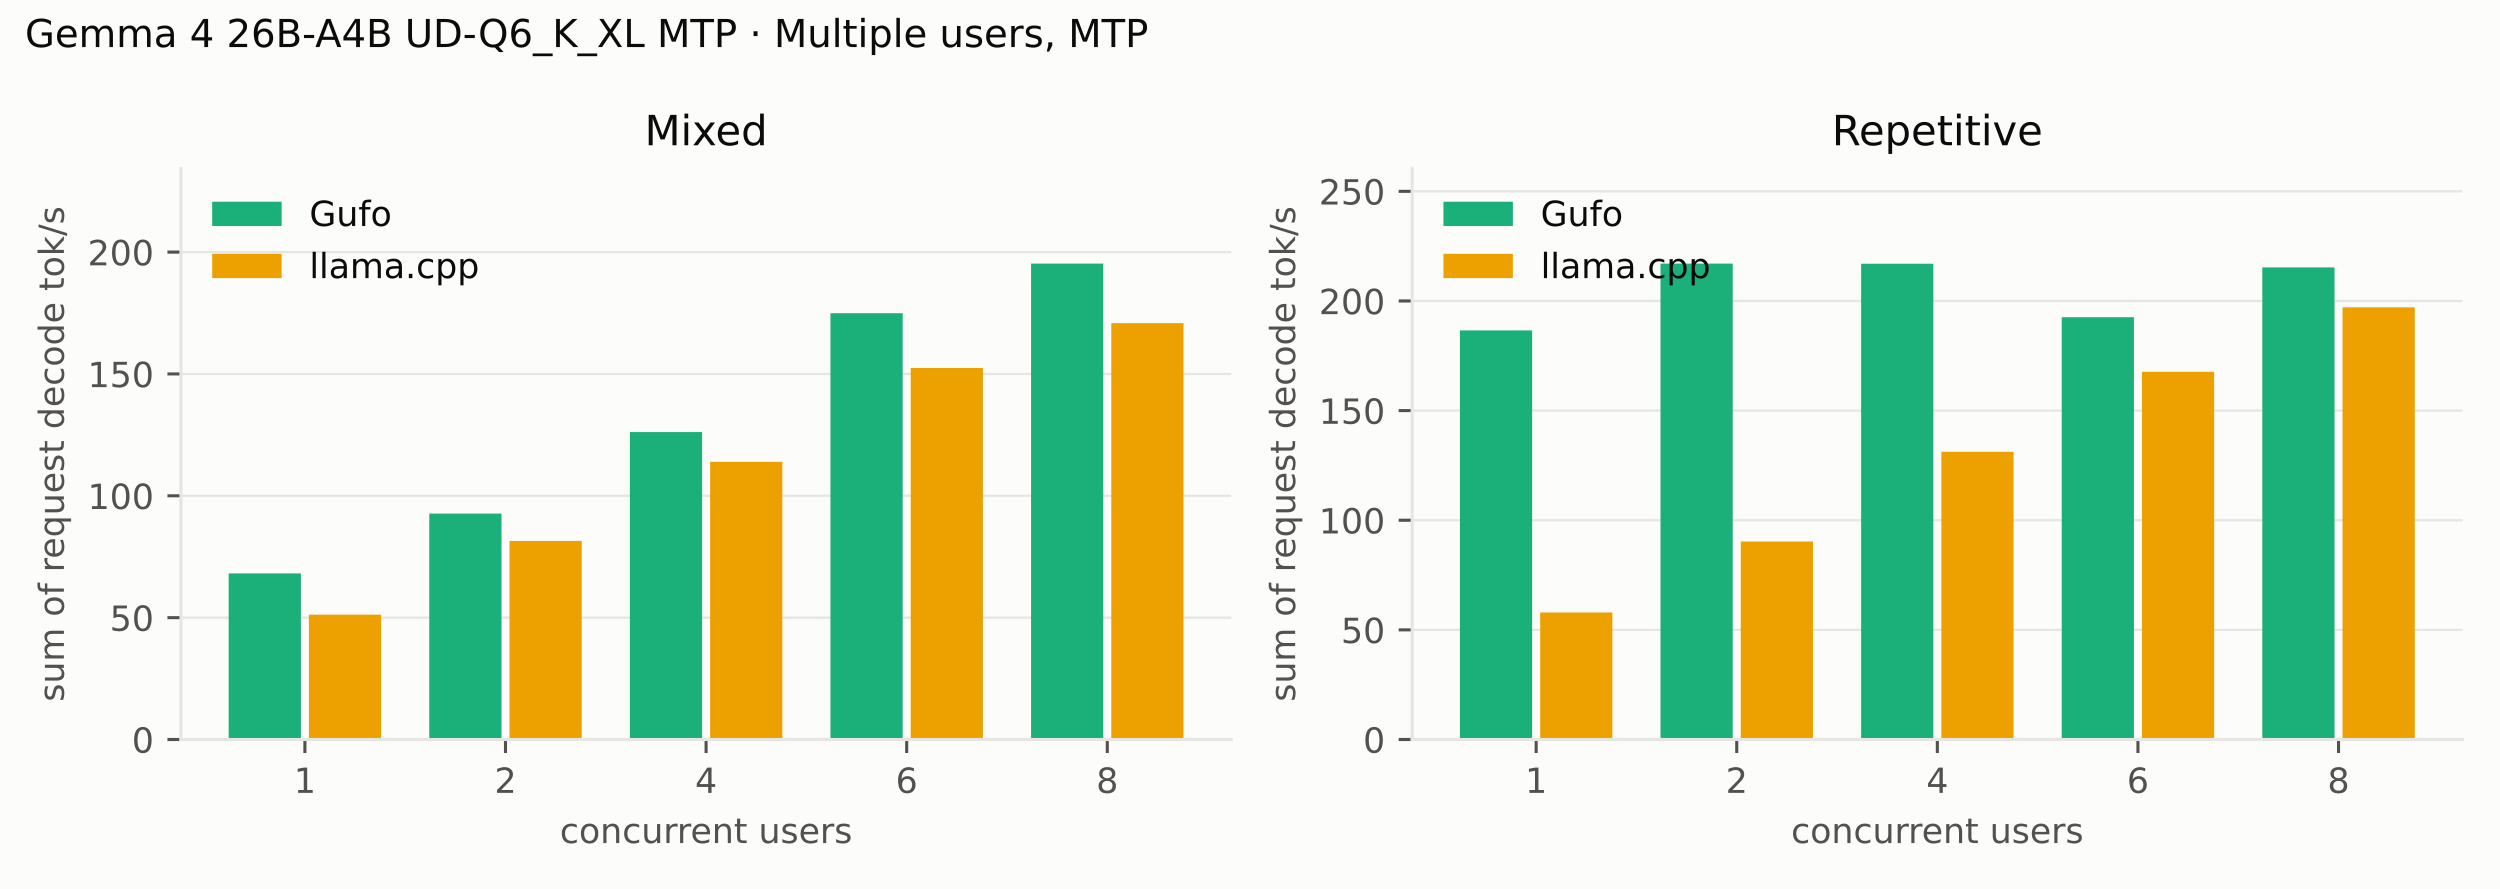
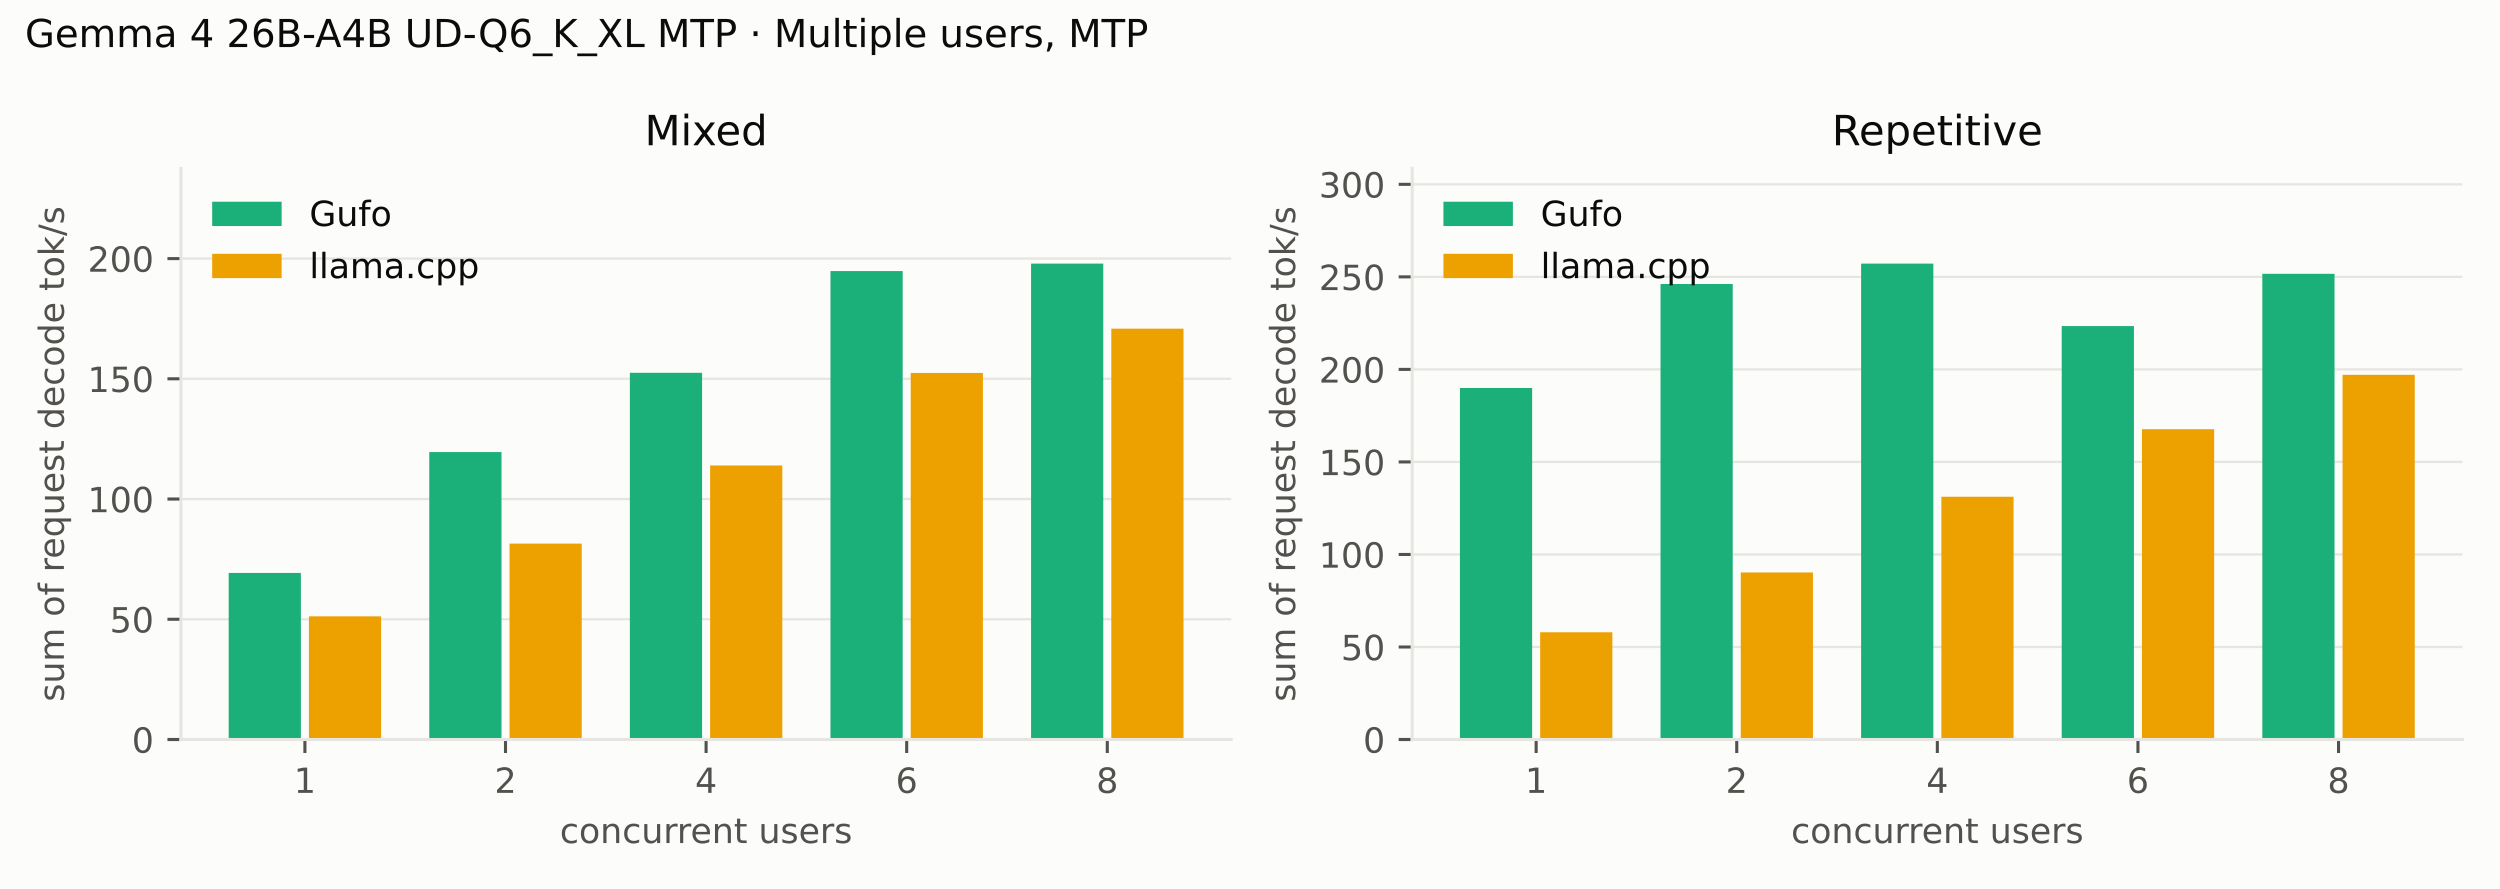
<svg xmlns="http://www.w3.org/2000/svg" xmlns:xlink="http://www.w3.org/1999/xlink" width="648pt" height="230.4pt" viewBox="0 0 648 230.4" version="1.1">
  <defs>
    <style type="text/css">*{stroke-linejoin: round; stroke-linecap: butt}</style>
  </defs>
  <g id="figure_1">
    <g id="patch_1">
      <path d="M 0 230.4 L 648 230.4 L 648 0 L 0 0 z " style="fill: #fcfcfb" />
    </g>
    <g id="axes_1">
      <g id="patch_2">
        <path d="M 46.899 191.68 L 319.14 191.68 L 319.14 43.647 L 46.899 43.647 z " style="fill: #fcfcfb" />
      </g>
      <g id="matplotlib.axis_1">
        <g id="xtick_1">
          <g id="line2d_1">
            <defs>
              <path id="m1ebf051f68" d="M 0 0 L 0 3.5 " style="stroke: #52514e; stroke-width: 0.8" />
            </defs>
            <g>
              <use xlink:href="#m1ebf051f68" x="79.032" y="191.68" style="fill: #52514e; stroke: #52514e; stroke-width: 0.8" />
            </g>
          </g>
          <g id="text_1">
            <text style="font-size: 9px; font-family: 'DejaVu Sans', 'Bitstream Vera Sans', 'Computer Modern Sans Serif', 'Lucida Grande', 'Verdana', 'Geneva', 'Lucid', 'Arial', 'Helvetica', 'Avant Garde', sans-serif; text-anchor: middle; fill: #52514e" x="79.032" y="205.518" transform="rotate(-0 79.03174 205.5179)">1</text>
          </g>
        </g>
        <g id="xtick_2">
          <g id="line2d_2">
            <g>
              <use xlink:href="#m1ebf051f68" x="131.026" y="191.68" style="fill: #52514e; stroke: #52514e; stroke-width: 0.8" />
            </g>
          </g>
          <g id="text_2">
            <text style="font-size: 9px; font-family: 'DejaVu Sans', 'Bitstream Vera Sans', 'Computer Modern Sans Serif', 'Lucida Grande', 'Verdana', 'Geneva', 'Lucid', 'Arial', 'Helvetica', 'Avant Garde', sans-serif; text-anchor: middle; fill: #52514e" x="131.026" y="205.518" transform="rotate(-0 131.0257 205.5179)">2</text>
          </g>
        </g>
        <g id="xtick_3">
          <g id="line2d_3">
            <g>
              <use xlink:href="#m1ebf051f68" x="183.02" y="191.68" style="fill: #52514e; stroke: #52514e; stroke-width: 0.8" />
            </g>
          </g>
          <g id="text_3">
            <text style="font-size: 9px; font-family: 'DejaVu Sans', 'Bitstream Vera Sans', 'Computer Modern Sans Serif', 'Lucida Grande', 'Verdana', 'Geneva', 'Lucid', 'Arial', 'Helvetica', 'Avant Garde', sans-serif; text-anchor: middle; fill: #52514e" x="183.02" y="205.518" transform="rotate(-0 183.0197 205.5179)">4</text>
          </g>
        </g>
        <g id="xtick_4">
          <g id="line2d_4">
            <g>
              <use xlink:href="#m1ebf051f68" x="235.014" y="191.68" style="fill: #52514e; stroke: #52514e; stroke-width: 0.8" />
            </g>
          </g>
          <g id="text_4">
            <text style="font-size: 9px; font-family: 'DejaVu Sans', 'Bitstream Vera Sans', 'Computer Modern Sans Serif', 'Lucida Grande', 'Verdana', 'Geneva', 'Lucid', 'Arial', 'Helvetica', 'Avant Garde', sans-serif; text-anchor: middle; fill: #52514e" x="235.014" y="205.518" transform="rotate(-0 235.0137 205.5179)">6</text>
          </g>
        </g>
        <g id="xtick_5">
          <g id="line2d_5">
            <g>
              <use xlink:href="#m1ebf051f68" x="287.008" y="191.68" style="fill: #52514e; stroke: #52514e; stroke-width: 0.8" />
            </g>
          </g>
          <g id="text_5">
            <text style="font-size: 9px; font-family: 'DejaVu Sans', 'Bitstream Vera Sans', 'Computer Modern Sans Serif', 'Lucida Grande', 'Verdana', 'Geneva', 'Lucid', 'Arial', 'Helvetica', 'Avant Garde', sans-serif; text-anchor: middle; fill: #52514e" x="287.008" y="205.518" transform="rotate(-0 287.0077 205.5179)">8</text>
          </g>
        </g>
        <g id="text_6">
          <text style="font-size: 9px; font-family: 'DejaVu Sans', 'Bitstream Vera Sans', 'Computer Modern Sans Serif', 'Lucida Grande', 'Verdana', 'Geneva', 'Lucid', 'Arial', 'Helvetica', 'Avant Garde', sans-serif; text-anchor: middle; fill: #52514e" x="183.02" y="218.518" transform="rotate(-0 183.0197 218.5179)">concurrent users</text>
        </g>
      </g>
      <g id="matplotlib.axis_2">
        <g id="ytick_1">
          <g id="line2d_6">
            <path d="M 46.899 191.68 L 319.14 191.68 " clip-path="url(#p1bdd1d52e2)" style="fill: none; stroke: #e6e5e1; stroke-width: 0.6; stroke-linecap: square" />
          </g>
          <g id="line2d_7">
            <defs>
              <path id="m680e5b1e24" d="M 0 0 L -3.5 0 " style="stroke: #52514e; stroke-width: 0.8" />
            </defs>
            <g>
              <use xlink:href="#m680e5b1e24" x="46.899" y="191.68" style="fill: #52514e; stroke: #52514e; stroke-width: 0.8" />
            </g>
          </g>
          <g id="text_7">
            <text style="font-size: 9px; font-family: 'DejaVu Sans', 'Bitstream Vera Sans', 'Computer Modern Sans Serif', 'Lucida Grande', 'Verdana', 'Geneva', 'Lucid', 'Arial', 'Helvetica', 'Avant Garde', sans-serif; text-anchor: end; fill: #52514e" x="39.899" y="195.099" transform="rotate(-0 39.89945 195.0989)">0</text>
          </g>
        </g>
        <g id="ytick_2">
          <g id="line2d_8">
-             <path d="M 46.899 160.096 L 319.14 160.096 " clip-path="url(#p1bdd1d52e2)" style="fill: none; stroke: #e6e5e1; stroke-width: 0.6; stroke-linecap: square" />
+             <path d="M 46.899 160.516 L 319.14 160.516 " clip-path="url(#p1bdd1d52e2)" style="fill: none; stroke: #e6e5e1; stroke-width: 0.6; stroke-linecap: square" />
          </g>
          <g id="line2d_9">
            <g>
-               <use xlink:href="#m680e5b1e24" x="46.899" y="160.096" style="fill: #52514e; stroke: #52514e; stroke-width: 0.8" />
+               <use xlink:href="#m680e5b1e24" x="46.899" y="160.516" style="fill: #52514e; stroke: #52514e; stroke-width: 0.8" />
            </g>
          </g>
          <g id="text_8">
-             <text style="font-size: 9px; font-family: 'DejaVu Sans', 'Bitstream Vera Sans', 'Computer Modern Sans Serif', 'Lucida Grande', 'Verdana', 'Geneva', 'Lucid', 'Arial', 'Helvetica', 'Avant Garde', sans-serif; text-anchor: end; fill: #52514e" x="39.899" y="163.515" transform="rotate(-0 39.89945 163.515)">50</text>
+             <text style="font-size: 9px; font-family: 'DejaVu Sans', 'Bitstream Vera Sans', 'Computer Modern Sans Serif', 'Lucida Grande', 'Verdana', 'Geneva', 'Lucid', 'Arial', 'Helvetica', 'Avant Garde', sans-serif; text-anchor: end; fill: #52514e" x="39.899" y="163.935" transform="rotate(-0 39.89945 163.9346)">50</text>
          </g>
        </g>
        <g id="ytick_3">
          <g id="line2d_10">
-             <path d="M 46.899 128.512 L 319.14 128.512 " clip-path="url(#p1bdd1d52e2)" style="fill: none; stroke: #e6e5e1; stroke-width: 0.6; stroke-linecap: square" />
+             <path d="M 46.899 129.351 L 319.14 129.351 " clip-path="url(#p1bdd1d52e2)" style="fill: none; stroke: #e6e5e1; stroke-width: 0.6; stroke-linecap: square" />
          </g>
          <g id="line2d_11">
            <g>
-               <use xlink:href="#m680e5b1e24" x="46.899" y="128.512" style="fill: #52514e; stroke: #52514e; stroke-width: 0.8" />
+               <use xlink:href="#m680e5b1e24" x="46.899" y="129.351" style="fill: #52514e; stroke: #52514e; stroke-width: 0.8" />
            </g>
          </g>
          <g id="text_9">
-             <text style="font-size: 9px; font-family: 'DejaVu Sans', 'Bitstream Vera Sans', 'Computer Modern Sans Serif', 'Lucida Grande', 'Verdana', 'Geneva', 'Lucid', 'Arial', 'Helvetica', 'Avant Garde', sans-serif; text-anchor: end; fill: #52514e" x="39.899" y="131.931" transform="rotate(-0 39.89945 131.931)">100</text>
+             <text style="font-size: 9px; font-family: 'DejaVu Sans', 'Bitstream Vera Sans', 'Computer Modern Sans Serif', 'Lucida Grande', 'Verdana', 'Geneva', 'Lucid', 'Arial', 'Helvetica', 'Avant Garde', sans-serif; text-anchor: end; fill: #52514e" x="39.899" y="132.77" transform="rotate(-0 39.89945 132.7704)">100</text>
          </g>
        </g>
        <g id="ytick_4">
          <g id="line2d_12">
-             <path d="M 46.899 96.928 L 319.14 96.928 " clip-path="url(#p1bdd1d52e2)" style="fill: none; stroke: #e6e5e1; stroke-width: 0.6; stroke-linecap: square" />
+             <path d="M 46.899 98.187 L 319.14 98.187 " clip-path="url(#p1bdd1d52e2)" style="fill: none; stroke: #e6e5e1; stroke-width: 0.6; stroke-linecap: square" />
          </g>
          <g id="line2d_13">
            <g>
-               <use xlink:href="#m680e5b1e24" x="46.899" y="96.928" style="fill: #52514e; stroke: #52514e; stroke-width: 0.8" />
+               <use xlink:href="#m680e5b1e24" x="46.899" y="98.187" style="fill: #52514e; stroke: #52514e; stroke-width: 0.8" />
            </g>
          </g>
          <g id="text_10">
-             <text style="font-size: 9px; font-family: 'DejaVu Sans', 'Bitstream Vera Sans', 'Computer Modern Sans Serif', 'Lucida Grande', 'Verdana', 'Geneva', 'Lucid', 'Arial', 'Helvetica', 'Avant Garde', sans-serif; text-anchor: end; fill: #52514e" x="39.899" y="100.347" transform="rotate(-0 39.89945 100.347)">150</text>
+             <text style="font-size: 9px; font-family: 'DejaVu Sans', 'Bitstream Vera Sans', 'Computer Modern Sans Serif', 'Lucida Grande', 'Verdana', 'Geneva', 'Lucid', 'Arial', 'Helvetica', 'Avant Garde', sans-serif; text-anchor: end; fill: #52514e" x="39.899" y="101.606" transform="rotate(-0 39.89945 101.6061)">150</text>
          </g>
        </g>
        <g id="ytick_5">
          <g id="line2d_14">
-             <path d="M 46.899 65.344 L 319.14 65.344 " clip-path="url(#p1bdd1d52e2)" style="fill: none; stroke: #e6e5e1; stroke-width: 0.6; stroke-linecap: square" />
+             <path d="M 46.899 67.023 L 319.14 67.023 " clip-path="url(#p1bdd1d52e2)" style="fill: none; stroke: #e6e5e1; stroke-width: 0.6; stroke-linecap: square" />
          </g>
          <g id="line2d_15">
            <g>
-               <use xlink:href="#m680e5b1e24" x="46.899" y="65.344" style="fill: #52514e; stroke: #52514e; stroke-width: 0.8" />
+               <use xlink:href="#m680e5b1e24" x="46.899" y="67.023" style="fill: #52514e; stroke: #52514e; stroke-width: 0.8" />
            </g>
          </g>
          <g id="text_11">
-             <text style="font-size: 9px; font-family: 'DejaVu Sans', 'Bitstream Vera Sans', 'Computer Modern Sans Serif', 'Lucida Grande', 'Verdana', 'Geneva', 'Lucid', 'Arial', 'Helvetica', 'Avant Garde', sans-serif; text-anchor: end; fill: #52514e" x="39.899" y="68.763" transform="rotate(-0 39.89945 68.76298)">200</text>
+             <text style="font-size: 9px; font-family: 'DejaVu Sans', 'Bitstream Vera Sans', 'Computer Modern Sans Serif', 'Lucida Grande', 'Verdana', 'Geneva', 'Lucid', 'Arial', 'Helvetica', 'Avant Garde', sans-serif; text-anchor: end; fill: #52514e" x="39.899" y="70.442" transform="rotate(-0 39.89945 70.44176)">200</text>
          </g>
        </g>
        <g id="text_12">
          <text style="font-size: 9px; font-family: 'DejaVu Sans', 'Bitstream Vera Sans', 'Computer Modern Sans Serif', 'Lucida Grande', 'Verdana', 'Geneva', 'Lucid', 'Arial', 'Helvetica', 'Avant Garde', sans-serif; text-anchor: middle; fill: #52514e" x="16.559" y="117.664" transform="rotate(-90 16.55859 117.6635)">sum of request decode tok/s</text>
        </g>
      </g>
      <g id="patch_3">
-         <path d="M 59.274 191.68 L 77.992 191.68 L 77.992 148.618 L 59.274 148.618 z " clip-path="url(#p1bdd1d52e2)" style="fill: #1baf7a" />
+         <path d="M 59.274 191.68 L 77.992 191.68 L 77.992 148.499 L 59.274 148.499 z " clip-path="url(#p1bdd1d52e2)" style="fill: #1baf7a" />
      </g>
      <g id="patch_4">
-         <path d="M 111.268 191.68 L 129.986 191.68 L 129.986 133.117 L 111.268 133.117 z " clip-path="url(#p1bdd1d52e2)" style="fill: #1baf7a" />
+         <path d="M 111.268 191.68 L 129.986 191.68 L 129.986 117.179 L 111.268 117.179 z " clip-path="url(#p1bdd1d52e2)" style="fill: #1baf7a" />
      </g>
      <g id="patch_5">
-         <path d="M 163.262 191.68 L 181.98 191.68 L 181.98 111.987 L 163.262 111.987 z " clip-path="url(#p1bdd1d52e2)" style="fill: #1baf7a" />
+         <path d="M 163.262 191.68 L 181.98 191.68 L 181.98 96.623 L 163.262 96.623 z " clip-path="url(#p1bdd1d52e2)" style="fill: #1baf7a" />
      </g>
      <g id="patch_6">
-         <path d="M 215.256 191.68 L 233.974 191.68 L 233.974 81.18 L 215.256 81.18 z " clip-path="url(#p1bdd1d52e2)" style="fill: #1baf7a" />
+         <path d="M 215.256 191.68 L 233.974 191.68 L 233.974 70.264 L 215.256 70.264 z " clip-path="url(#p1bdd1d52e2)" style="fill: #1baf7a" />
      </g>
      <g id="patch_7">
        <path d="M 267.25 191.68 L 285.968 191.68 L 285.968 68.319 L 267.25 68.319 z " clip-path="url(#p1bdd1d52e2)" style="fill: #1baf7a" />
      </g>
      <g id="patch_8">
-         <path d="M 80.072 191.68 L 98.789 191.68 L 98.789 159.325 L 80.072 159.325 z " clip-path="url(#p1bdd1d52e2)" style="fill: #eda100" />
+         <path d="M 80.072 191.68 L 98.789 191.68 L 98.789 159.755 L 80.072 159.755 z " clip-path="url(#p1bdd1d52e2)" style="fill: #eda100" />
      </g>
      <g id="patch_9">
-         <path d="M 132.066 191.68 L 150.783 191.68 L 150.783 140.217 L 132.066 140.217 z " clip-path="url(#p1bdd1d52e2)" style="fill: #eda100" />
+         <path d="M 132.066 191.68 L 150.783 191.68 L 150.783 140.901 L 132.066 140.901 z " clip-path="url(#p1bdd1d52e2)" style="fill: #eda100" />
      </g>
      <g id="patch_10">
-         <path d="M 184.06 191.68 L 202.777 191.68 L 202.777 119.7 L 184.06 119.7 z " clip-path="url(#p1bdd1d52e2)" style="fill: #eda100" />
+         <path d="M 184.06 191.68 L 202.777 191.68 L 202.777 120.657 L 184.06 120.657 z " clip-path="url(#p1bdd1d52e2)" style="fill: #eda100" />
      </g>
      <g id="patch_11">
-         <path d="M 236.054 191.68 L 254.771 191.68 L 254.771 95.387 L 236.054 95.387 z " clip-path="url(#p1bdd1d52e2)" style="fill: #eda100" />
+         <path d="M 236.054 191.68 L 254.771 191.68 L 254.771 96.666 L 236.054 96.666 z " clip-path="url(#p1bdd1d52e2)" style="fill: #eda100" />
      </g>
      <g id="patch_12">
-         <path d="M 288.048 191.68 L 306.765 191.68 L 306.765 83.751 L 288.048 83.751 z " clip-path="url(#p1bdd1d52e2)" style="fill: #eda100" />
+         <path d="M 288.048 191.68 L 306.765 191.68 L 306.765 85.185 L 288.048 85.185 z " clip-path="url(#p1bdd1d52e2)" style="fill: #eda100" />
      </g>
      <g id="patch_13">
        <path d="M 46.899 191.68 L 46.899 43.647 " style="fill: none; stroke: #e6e5e1; stroke-width: 0.8; stroke-linejoin: miter; stroke-linecap: square" />
      </g>
      <g id="patch_14">
        <path d="M 46.899 191.68 L 319.14 191.68 " style="fill: none; stroke: #e6e5e1; stroke-width: 0.8; stroke-linejoin: miter; stroke-linecap: square" />
      </g>
      <g id="text_13">
        <text style="font-size: 10.8px; font-family: 'DejaVu Sans', 'Bitstream Vera Sans', 'Computer Modern Sans Serif', 'Lucida Grande', 'Verdana', 'Geneva', 'Lucid', 'Arial', 'Helvetica', 'Avant Garde', sans-serif; text-anchor: middle; fill: #0b0b0b" x="183.02" y="37.647" transform="rotate(-0 183.0197 37.64709)">Mixed</text>
      </g>
      <g id="legend_1">
        <g id="patch_15">
          <path d="M 54.999 58.586 L 72.999 58.586 L 72.999 52.286 L 54.999 52.286 z " style="fill: #1baf7a" />
        </g>
        <g id="text_14">
          <text style="font-size: 9px; font-family: 'DejaVu Sans', 'Bitstream Vera Sans', 'Computer Modern Sans Serif', 'Lucida Grande', 'Verdana', 'Geneva', 'Lucid', 'Arial', 'Helvetica', 'Avant Garde', sans-serif; text-anchor: start; fill: #0b0b0b" x="80.199" y="58.586" transform="rotate(-0 80.19945 58.58569)">Gufo</text>
        </g>
        <g id="patch_16">
          <path d="M 54.999 72.086 L 72.999 72.086 L 72.999 65.786 L 54.999 65.786 z " style="fill: #eda100" />
        </g>
        <g id="text_15">
          <text style="font-size: 9px; font-family: 'DejaVu Sans', 'Bitstream Vera Sans', 'Computer Modern Sans Serif', 'Lucida Grande', 'Verdana', 'Geneva', 'Lucid', 'Arial', 'Helvetica', 'Avant Garde', sans-serif; text-anchor: start; fill: #0b0b0b" x="80.199" y="72.086" transform="rotate(-0 80.19945 72.08639)">llama.cpp</text>
        </g>
      </g>
    </g>
    <g id="axes_2">
      <g id="patch_17">
        <path d="M 366.039 191.68 L 638.28 191.68 L 638.28 43.647 L 366.039 43.647 z " style="fill: #fcfcfb" />
      </g>
      <g id="matplotlib.axis_3">
        <g id="xtick_6">
          <g id="line2d_16">
            <g>
              <use xlink:href="#m1ebf051f68" x="398.172" y="191.68" style="fill: #52514e; stroke: #52514e; stroke-width: 0.8" />
            </g>
          </g>
          <g id="text_16">
            <text style="font-size: 9px; font-family: 'DejaVu Sans', 'Bitstream Vera Sans', 'Computer Modern Sans Serif', 'Lucida Grande', 'Verdana', 'Geneva', 'Lucid', 'Arial', 'Helvetica', 'Avant Garde', sans-serif; text-anchor: middle; fill: #52514e" x="398.172" y="205.518" transform="rotate(-0 398.1717 205.5179)">1</text>
          </g>
        </g>
        <g id="xtick_7">
          <g id="line2d_17">
            <g>
              <use xlink:href="#m1ebf051f68" x="450.166" y="191.68" style="fill: #52514e; stroke: #52514e; stroke-width: 0.8" />
            </g>
          </g>
          <g id="text_17">
            <text style="font-size: 9px; font-family: 'DejaVu Sans', 'Bitstream Vera Sans', 'Computer Modern Sans Serif', 'Lucida Grande', 'Verdana', 'Geneva', 'Lucid', 'Arial', 'Helvetica', 'Avant Garde', sans-serif; text-anchor: middle; fill: #52514e" x="450.166" y="205.518" transform="rotate(-0 450.1657 205.5179)">2</text>
          </g>
        </g>
        <g id="xtick_8">
          <g id="line2d_18">
            <g>
              <use xlink:href="#m1ebf051f68" x="502.16" y="191.68" style="fill: #52514e; stroke: #52514e; stroke-width: 0.8" />
            </g>
          </g>
          <g id="text_18">
            <text style="font-size: 9px; font-family: 'DejaVu Sans', 'Bitstream Vera Sans', 'Computer Modern Sans Serif', 'Lucida Grande', 'Verdana', 'Geneva', 'Lucid', 'Arial', 'Helvetica', 'Avant Garde', sans-serif; text-anchor: middle; fill: #52514e" x="502.16" y="205.518" transform="rotate(-0 502.1597 205.5179)">4</text>
          </g>
        </g>
        <g id="xtick_9">
          <g id="line2d_19">
            <g>
              <use xlink:href="#m1ebf051f68" x="554.154" y="191.68" style="fill: #52514e; stroke: #52514e; stroke-width: 0.8" />
            </g>
          </g>
          <g id="text_19">
            <text style="font-size: 9px; font-family: 'DejaVu Sans', 'Bitstream Vera Sans', 'Computer Modern Sans Serif', 'Lucida Grande', 'Verdana', 'Geneva', 'Lucid', 'Arial', 'Helvetica', 'Avant Garde', sans-serif; text-anchor: middle; fill: #52514e" x="554.154" y="205.518" transform="rotate(-0 554.1537 205.5179)">6</text>
          </g>
        </g>
        <g id="xtick_10">
          <g id="line2d_20">
            <g>
              <use xlink:href="#m1ebf051f68" x="606.148" y="191.68" style="fill: #52514e; stroke: #52514e; stroke-width: 0.8" />
            </g>
          </g>
          <g id="text_20">
            <text style="font-size: 9px; font-family: 'DejaVu Sans', 'Bitstream Vera Sans', 'Computer Modern Sans Serif', 'Lucida Grande', 'Verdana', 'Geneva', 'Lucid', 'Arial', 'Helvetica', 'Avant Garde', sans-serif; text-anchor: middle; fill: #52514e" x="606.148" y="205.518" transform="rotate(-0 606.1477 205.5179)">8</text>
          </g>
        </g>
        <g id="text_21">
          <text style="font-size: 9px; font-family: 'DejaVu Sans', 'Bitstream Vera Sans', 'Computer Modern Sans Serif', 'Lucida Grande', 'Verdana', 'Geneva', 'Lucid', 'Arial', 'Helvetica', 'Avant Garde', sans-serif; text-anchor: middle; fill: #52514e" x="502.16" y="218.518" transform="rotate(-0 502.1597 218.5179)">concurrent users</text>
        </g>
      </g>
      <g id="matplotlib.axis_4">
        <g id="ytick_6">
          <g id="line2d_21">
            <path d="M 366.039 191.68 L 638.28 191.68 " clip-path="url(#pbed3e39741)" style="fill: none; stroke: #e6e5e1; stroke-width: 0.6; stroke-linecap: square" />
          </g>
          <g id="line2d_22">
            <g>
              <use xlink:href="#m680e5b1e24" x="366.039" y="191.68" style="fill: #52514e; stroke: #52514e; stroke-width: 0.8" />
            </g>
          </g>
          <g id="text_22">
            <text style="font-size: 9px; font-family: 'DejaVu Sans', 'Bitstream Vera Sans', 'Computer Modern Sans Serif', 'Lucida Grande', 'Verdana', 'Geneva', 'Lucid', 'Arial', 'Helvetica', 'Avant Garde', sans-serif; text-anchor: end; fill: #52514e" x="359.039" y="195.099" transform="rotate(-0 359.0395 195.0989)">0</text>
          </g>
        </g>
        <g id="ytick_7">
          <g id="line2d_23">
-             <path d="M 366.039 163.262 L 638.28 163.262 " clip-path="url(#pbed3e39741)" style="fill: none; stroke: #e6e5e1; stroke-width: 0.6; stroke-linecap: square" />
+             <path d="M 366.039 167.697 L 638.28 167.697 " clip-path="url(#pbed3e39741)" style="fill: none; stroke: #e6e5e1; stroke-width: 0.6; stroke-linecap: square" />
          </g>
          <g id="line2d_24">
            <g>
-               <use xlink:href="#m680e5b1e24" x="366.039" y="163.262" style="fill: #52514e; stroke: #52514e; stroke-width: 0.8" />
+               <use xlink:href="#m680e5b1e24" x="366.039" y="167.697" style="fill: #52514e; stroke: #52514e; stroke-width: 0.8" />
            </g>
          </g>
          <g id="text_23">
-             <text style="font-size: 9px; font-family: 'DejaVu Sans', 'Bitstream Vera Sans', 'Computer Modern Sans Serif', 'Lucida Grande', 'Verdana', 'Geneva', 'Lucid', 'Arial', 'Helvetica', 'Avant Garde', sans-serif; text-anchor: end; fill: #52514e" x="359.039" y="166.681" transform="rotate(-0 359.0395 166.6814)">50</text>
+             <text style="font-size: 9px; font-family: 'DejaVu Sans', 'Bitstream Vera Sans', 'Computer Modern Sans Serif', 'Lucida Grande', 'Verdana', 'Geneva', 'Lucid', 'Arial', 'Helvetica', 'Avant Garde', sans-serif; text-anchor: end; fill: #52514e" x="359.039" y="171.116" transform="rotate(-0 359.0395 171.1156)">50</text>
          </g>
        </g>
        <g id="ytick_8">
          <g id="line2d_25">
-             <path d="M 366.039 134.845 L 638.28 134.845 " clip-path="url(#pbed3e39741)" style="fill: none; stroke: #e6e5e1; stroke-width: 0.6; stroke-linecap: square" />
+             <path d="M 366.039 143.713 L 638.28 143.713 " clip-path="url(#pbed3e39741)" style="fill: none; stroke: #e6e5e1; stroke-width: 0.6; stroke-linecap: square" />
          </g>
          <g id="line2d_26">
            <g>
-               <use xlink:href="#m680e5b1e24" x="366.039" y="134.845" style="fill: #52514e; stroke: #52514e; stroke-width: 0.8" />
+               <use xlink:href="#m680e5b1e24" x="366.039" y="143.713" style="fill: #52514e; stroke: #52514e; stroke-width: 0.8" />
            </g>
          </g>
          <g id="text_24">
-             <text style="font-size: 9px; font-family: 'DejaVu Sans', 'Bitstream Vera Sans', 'Computer Modern Sans Serif', 'Lucida Grande', 'Verdana', 'Geneva', 'Lucid', 'Arial', 'Helvetica', 'Avant Garde', sans-serif; text-anchor: end; fill: #52514e" x="359.039" y="138.264" transform="rotate(-0 359.0395 138.2638)">100</text>
+             <text style="font-size: 9px; font-family: 'DejaVu Sans', 'Bitstream Vera Sans', 'Computer Modern Sans Serif', 'Lucida Grande', 'Verdana', 'Geneva', 'Lucid', 'Arial', 'Helvetica', 'Avant Garde', sans-serif; text-anchor: end; fill: #52514e" x="359.039" y="147.132" transform="rotate(-0 359.0395 147.1322)">100</text>
          </g>
        </g>
        <g id="ytick_9">
          <g id="line2d_27">
-             <path d="M 366.039 106.427 L 638.28 106.427 " clip-path="url(#pbed3e39741)" style="fill: none; stroke: #e6e5e1; stroke-width: 0.6; stroke-linecap: square" />
+             <path d="M 366.039 119.73 L 638.28 119.73 " clip-path="url(#pbed3e39741)" style="fill: none; stroke: #e6e5e1; stroke-width: 0.6; stroke-linecap: square" />
          </g>
          <g id="line2d_28">
            <g>
-               <use xlink:href="#m680e5b1e24" x="366.039" y="106.427" style="fill: #52514e; stroke: #52514e; stroke-width: 0.8" />
+               <use xlink:href="#m680e5b1e24" x="366.039" y="119.73" style="fill: #52514e; stroke: #52514e; stroke-width: 0.8" />
            </g>
          </g>
          <g id="text_25">
-             <text style="font-size: 9px; font-family: 'DejaVu Sans', 'Bitstream Vera Sans', 'Computer Modern Sans Serif', 'Lucida Grande', 'Verdana', 'Geneva', 'Lucid', 'Arial', 'Helvetica', 'Avant Garde', sans-serif; text-anchor: end; fill: #52514e" x="359.039" y="109.846" transform="rotate(-0 359.0395 109.8462)">150</text>
+             <text style="font-size: 9px; font-family: 'DejaVu Sans', 'Bitstream Vera Sans', 'Computer Modern Sans Serif', 'Lucida Grande', 'Verdana', 'Geneva', 'Lucid', 'Arial', 'Helvetica', 'Avant Garde', sans-serif; text-anchor: end; fill: #52514e" x="359.039" y="123.149" transform="rotate(-0 359.0395 123.1489)">150</text>
          </g>
        </g>
        <g id="ytick_10">
          <g id="line2d_29">
-             <path d="M 366.039 78.01 L 638.28 78.01 " clip-path="url(#pbed3e39741)" style="fill: none; stroke: #e6e5e1; stroke-width: 0.6; stroke-linecap: square" />
+             <path d="M 366.039 95.747 L 638.28 95.747 " clip-path="url(#pbed3e39741)" style="fill: none; stroke: #e6e5e1; stroke-width: 0.6; stroke-linecap: square" />
          </g>
          <g id="line2d_30">
            <g>
-               <use xlink:href="#m680e5b1e24" x="366.039" y="78.01" style="fill: #52514e; stroke: #52514e; stroke-width: 0.8" />
+               <use xlink:href="#m680e5b1e24" x="366.039" y="95.747" style="fill: #52514e; stroke: #52514e; stroke-width: 0.8" />
            </g>
          </g>
          <g id="text_26">
-             <text style="font-size: 9px; font-family: 'DejaVu Sans', 'Bitstream Vera Sans', 'Computer Modern Sans Serif', 'Lucida Grande', 'Verdana', 'Geneva', 'Lucid', 'Arial', 'Helvetica', 'Avant Garde', sans-serif; text-anchor: end; fill: #52514e" x="359.039" y="81.429" transform="rotate(-0 359.0395 81.42859)">200</text>
+             <text style="font-size: 9px; font-family: 'DejaVu Sans', 'Bitstream Vera Sans', 'Computer Modern Sans Serif', 'Lucida Grande', 'Verdana', 'Geneva', 'Lucid', 'Arial', 'Helvetica', 'Avant Garde', sans-serif; text-anchor: end; fill: #52514e" x="359.039" y="99.166" transform="rotate(-0 359.0395 99.16555)">200</text>
          </g>
        </g>
        <g id="ytick_11">
          <g id="line2d_31">
-             <path d="M 366.039 49.592 L 638.28 49.592 " clip-path="url(#pbed3e39741)" style="fill: none; stroke: #e6e5e1; stroke-width: 0.6; stroke-linecap: square" />
+             <path d="M 366.039 71.763 L 638.28 71.763 " clip-path="url(#pbed3e39741)" style="fill: none; stroke: #e6e5e1; stroke-width: 0.6; stroke-linecap: square" />
          </g>
          <g id="line2d_32">
            <g>
-               <use xlink:href="#m680e5b1e24" x="366.039" y="49.592" style="fill: #52514e; stroke: #52514e; stroke-width: 0.8" />
+               <use xlink:href="#m680e5b1e24" x="366.039" y="71.763" style="fill: #52514e; stroke: #52514e; stroke-width: 0.8" />
            </g>
          </g>
          <g id="text_27">
-             <text style="font-size: 9px; font-family: 'DejaVu Sans', 'Bitstream Vera Sans', 'Computer Modern Sans Serif', 'Lucida Grande', 'Verdana', 'Geneva', 'Lucid', 'Arial', 'Helvetica', 'Avant Garde', sans-serif; text-anchor: end; fill: #52514e" x="359.039" y="53.011" transform="rotate(-0 359.0395 53.011)">250</text>
-           </g>
-         </g>
-         <g id="text_28">
+             <text style="font-size: 9px; font-family: 'DejaVu Sans', 'Bitstream Vera Sans', 'Computer Modern Sans Serif', 'Lucida Grande', 'Verdana', 'Geneva', 'Lucid', 'Arial', 'Helvetica', 'Avant Garde', sans-serif; text-anchor: end; fill: #52514e" x="359.039" y="75.182" transform="rotate(-0 359.0395 75.1822)">250</text>
+           </g>
+         </g>
+         <g id="ytick_12">
+           <g id="line2d_33">
+             <path d="M 366.039 47.78 L 638.28 47.78 " clip-path="url(#pbed3e39741)" style="fill: none; stroke: #e6e5e1; stroke-width: 0.6; stroke-linecap: square" />
+           </g>
+           <g id="line2d_34">
+             <g>
+               <use xlink:href="#m680e5b1e24" x="366.039" y="47.78" style="fill: #52514e; stroke: #52514e; stroke-width: 0.8" />
+             </g>
+           </g>
+           <g id="text_28">
+             <text style="font-size: 9px; font-family: 'DejaVu Sans', 'Bitstream Vera Sans', 'Computer Modern Sans Serif', 'Lucida Grande', 'Verdana', 'Geneva', 'Lucid', 'Arial', 'Helvetica', 'Avant Garde', sans-serif; text-anchor: end; fill: #52514e" x="359.039" y="51.199" transform="rotate(-0 359.0395 51.19885)">300</text>
+           </g>
+         </g>
+         <g id="text_29">
          <text style="font-size: 9px; font-family: 'DejaVu Sans', 'Bitstream Vera Sans', 'Computer Modern Sans Serif', 'Lucida Grande', 'Verdana', 'Geneva', 'Lucid', 'Arial', 'Helvetica', 'Avant Garde', sans-serif; text-anchor: middle; fill: #52514e" x="335.699" y="117.664" transform="rotate(-90 335.6986 117.6635)">sum of request decode tok/s</text>
        </g>
      </g>
      <g id="patch_18">
-         <path d="M 378.414 191.68 L 397.132 191.68 L 397.132 85.643 L 378.414 85.643 z " clip-path="url(#pbed3e39741)" style="fill: #1baf7a" />
+         <path d="M 378.414 191.68 L 397.132 191.68 L 397.132 100.577 L 378.414 100.577 z " clip-path="url(#pbed3e39741)" style="fill: #1baf7a" />
      </g>
      <g id="patch_19">
-         <path d="M 430.408 191.68 L 449.126 191.68 L 449.126 68.319 L 430.408 68.319 z " clip-path="url(#pbed3e39741)" style="fill: #1baf7a" />
+         <path d="M 430.408 191.68 L 449.126 191.68 L 449.126 73.61 L 430.408 73.61 z " clip-path="url(#pbed3e39741)" style="fill: #1baf7a" />
      </g>
      <g id="patch_20">
-         <path d="M 482.402 191.68 L 501.12 191.68 L 501.12 68.359 L 482.402 68.359 z " clip-path="url(#pbed3e39741)" style="fill: #1baf7a" />
+         <path d="M 482.402 191.68 L 501.12 191.68 L 501.12 68.319 L 482.402 68.319 z " clip-path="url(#pbed3e39741)" style="fill: #1baf7a" />
      </g>
      <g id="patch_21">
-         <path d="M 534.396 191.68 L 553.114 191.68 L 553.114 82.221 L 534.396 82.221 z " clip-path="url(#pbed3e39741)" style="fill: #1baf7a" />
+         <path d="M 534.396 191.68 L 553.114 191.68 L 553.114 84.518 L 534.396 84.518 z " clip-path="url(#pbed3e39741)" style="fill: #1baf7a" />
      </g>
      <g id="patch_22">
-         <path d="M 586.39 191.68 L 605.108 191.68 L 605.108 69.314 L 586.39 69.314 z " clip-path="url(#pbed3e39741)" style="fill: #1baf7a" />
+         <path d="M 586.39 191.68 L 605.108 191.68 L 605.108 70.972 L 586.39 70.972 z " clip-path="url(#pbed3e39741)" style="fill: #1baf7a" />
      </g>
      <g id="patch_23">
-         <path d="M 399.212 191.68 L 417.929 191.68 L 417.929 158.75 L 399.212 158.75 z " clip-path="url(#pbed3e39741)" style="fill: #eda100" />
+         <path d="M 399.212 191.68 L 417.929 191.68 L 417.929 163.888 L 399.212 163.888 z " clip-path="url(#pbed3e39741)" style="fill: #eda100" />
      </g>
      <g id="patch_24">
-         <path d="M 451.206 191.68 L 469.923 191.68 L 469.923 140.369 L 451.206 140.369 z " clip-path="url(#pbed3e39741)" style="fill: #eda100" />
+         <path d="M 451.206 191.68 L 469.923 191.68 L 469.923 148.376 L 451.206 148.376 z " clip-path="url(#pbed3e39741)" style="fill: #eda100" />
      </g>
      <g id="patch_25">
-         <path d="M 503.2 191.68 L 521.917 191.68 L 521.917 117.112 L 503.2 117.112 z " clip-path="url(#pbed3e39741)" style="fill: #eda100" />
+         <path d="M 503.2 191.68 L 521.917 191.68 L 521.917 128.748 L 503.2 128.748 z " clip-path="url(#pbed3e39741)" style="fill: #eda100" />
      </g>
      <g id="patch_26">
-         <path d="M 555.194 191.68 L 573.911 191.68 L 573.911 96.379 L 555.194 96.379 z " clip-path="url(#pbed3e39741)" style="fill: #eda100" />
+         <path d="M 555.194 191.68 L 573.911 191.68 L 573.911 111.249 L 555.194 111.249 z " clip-path="url(#pbed3e39741)" style="fill: #eda100" />
      </g>
      <g id="patch_27">
-         <path d="M 607.188 191.68 L 625.905 191.68 L 625.905 79.669 L 607.188 79.669 z " clip-path="url(#pbed3e39741)" style="fill: #eda100" />
+         <path d="M 607.188 191.68 L 625.905 191.68 L 625.905 97.147 L 607.188 97.147 z " clip-path="url(#pbed3e39741)" style="fill: #eda100" />
      </g>
      <g id="patch_28">
        <path d="M 366.039 191.68 L 366.039 43.647 " style="fill: none; stroke: #e6e5e1; stroke-width: 0.8; stroke-linejoin: miter; stroke-linecap: square" />
      </g>
      <g id="patch_29">
        <path d="M 366.039 191.68 L 638.28 191.68 " style="fill: none; stroke: #e6e5e1; stroke-width: 0.8; stroke-linejoin: miter; stroke-linecap: square" />
      </g>
-       <g id="text_29">
+       <g id="text_30">
        <text style="font-size: 10.8px; font-family: 'DejaVu Sans', 'Bitstream Vera Sans', 'Computer Modern Sans Serif', 'Lucida Grande', 'Verdana', 'Geneva', 'Lucid', 'Arial', 'Helvetica', 'Avant Garde', sans-serif; text-anchor: middle; fill: #0b0b0b" x="502.16" y="37.647" transform="rotate(-0 502.1597 37.64709)">Repetitive</text>
      </g>
      <g id="legend_2">
        <g id="patch_30">
          <path d="M 374.139 58.586 L 392.139 58.586 L 392.139 52.286 L 374.139 52.286 z " style="fill: #1baf7a" />
        </g>
-         <g id="text_30">
+         <g id="text_31">
          <text style="font-size: 9px; font-family: 'DejaVu Sans', 'Bitstream Vera Sans', 'Computer Modern Sans Serif', 'Lucida Grande', 'Verdana', 'Geneva', 'Lucid', 'Arial', 'Helvetica', 'Avant Garde', sans-serif; text-anchor: start; fill: #0b0b0b" x="399.339" y="58.586" transform="rotate(-0 399.3395 58.58569)">Gufo</text>
        </g>
        <g id="patch_31">
          <path d="M 374.139 72.086 L 392.139 72.086 L 392.139 65.786 L 374.139 65.786 z " style="fill: #eda100" />
        </g>
-         <g id="text_31">
+         <g id="text_32">
          <text style="font-size: 9px; font-family: 'DejaVu Sans', 'Bitstream Vera Sans', 'Computer Modern Sans Serif', 'Lucida Grande', 'Verdana', 'Geneva', 'Lucid', 'Arial', 'Helvetica', 'Avant Garde', sans-serif; text-anchor: start; fill: #0b0b0b" x="399.339" y="72.086" transform="rotate(-0 399.3395 72.08639)">llama.cpp</text>
        </g>
      </g>
    </g>
-     <g id="text_32">
+     <g id="text_33">
      <text style="font-size: 10px; font-family: 'DejaVu Sans', 'Bitstream Vera Sans', 'Computer Modern Sans Serif', 'Lucida Grande', 'Verdana', 'Geneva', 'Lucid', 'Arial', 'Helvetica', 'Avant Garde', sans-serif; text-anchor: start; fill: #0b0b0b" x="6.48" y="12.206" transform="rotate(-0 6.48 12.20644)">Gemma 4 26B-A4B UD-Q6_K_XL MTP · Multiple users, MTP</text>
    </g>
  </g>
  <defs>
    <clipPath id="p1bdd1d52e2">
      <rect x="46.899" y="43.647" width="272.241" height="148.033" />
    </clipPath>
    <clipPath id="pbed3e39741">
      <rect x="366.039" y="43.647" width="272.241" height="148.033" />
    </clipPath>
  </defs>
</svg>
